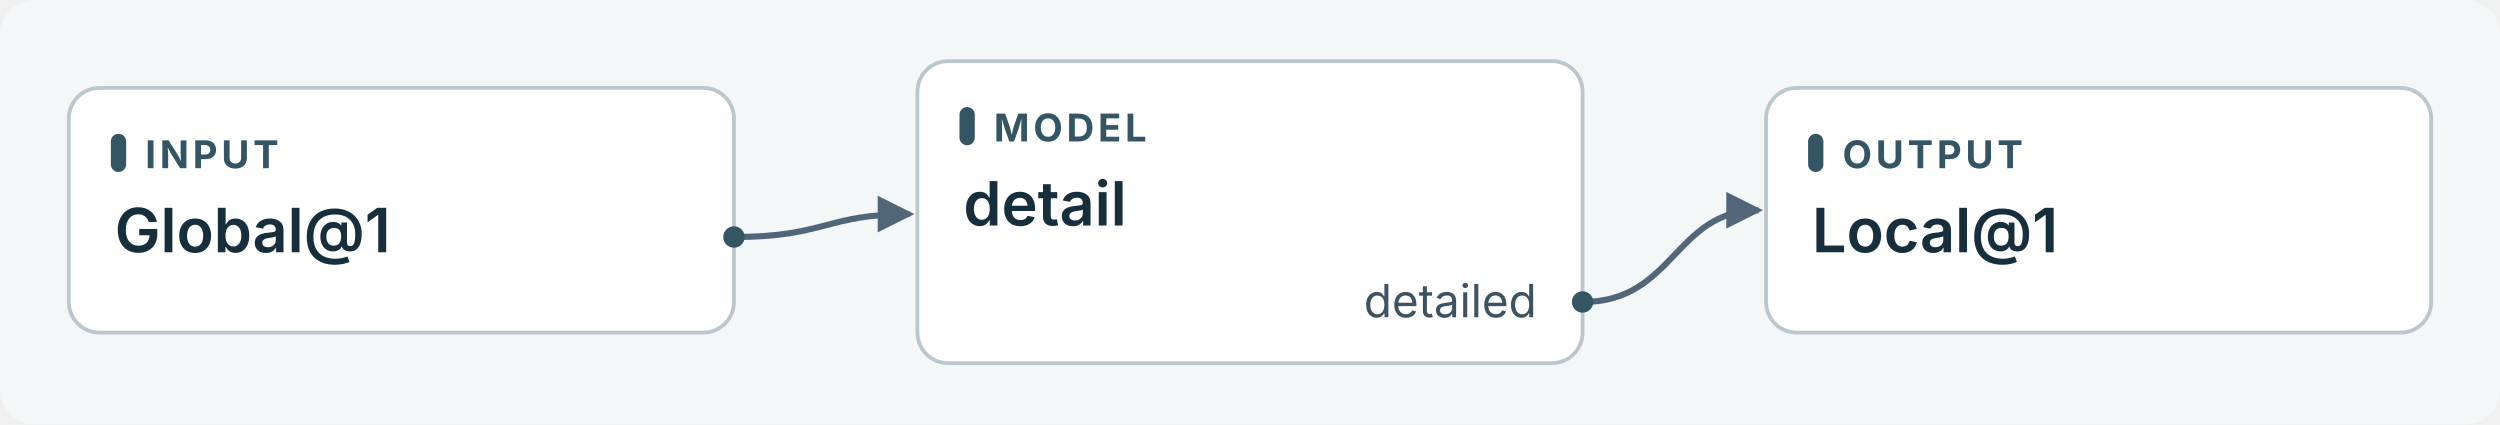
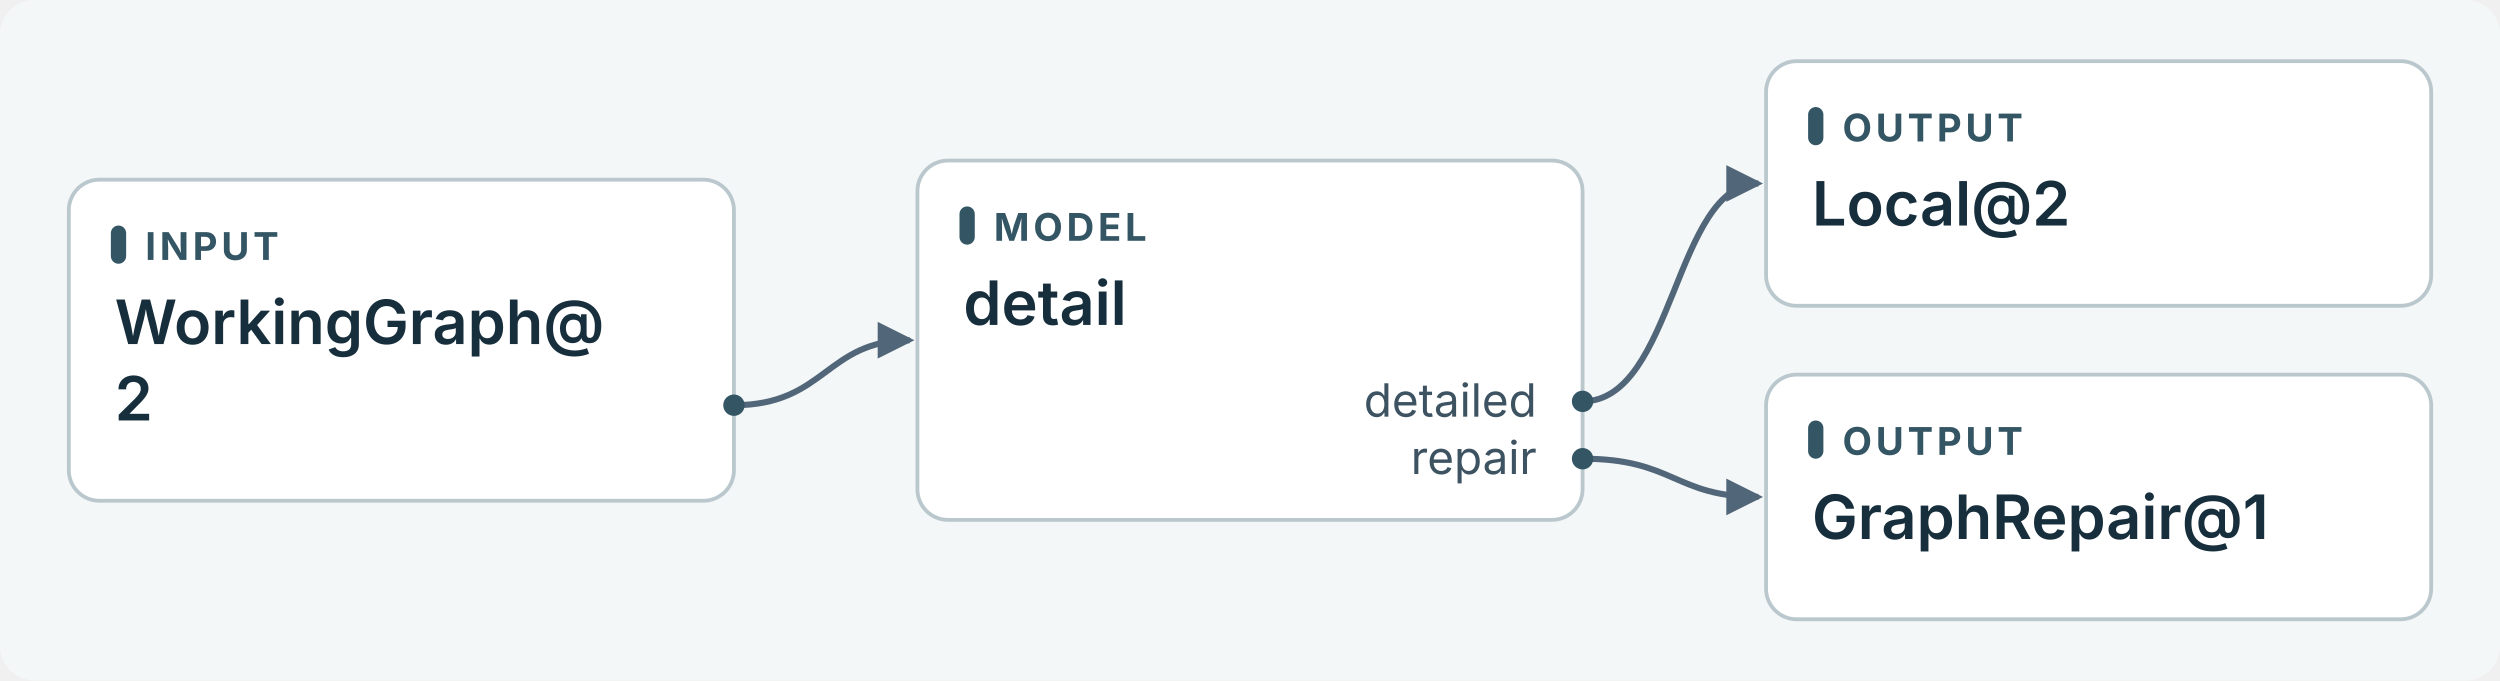
- <svg xmlns="http://www.w3.org/2000/svg" aria-labelledby="title desc" width="654" height="111" viewBox="0 0 654 111" role="img">
+ <svg xmlns="http://www.w3.org/2000/svg" aria-labelledby="title desc" width="654" height="178" viewBox="0 0 654 178" role="img">
  <defs>
    <marker id="arrow" viewBox="0 0 8 8" refX="7" refY="4" markerWidth="6" markerHeight="6" orient="auto">
      <path d="M0 0 L8 4 L0 8 Z" fill="#526679" />
    </marker>
  </defs>
-   <rect x="0" y="0" width="654" height="111" fill="#f4f7f8" rx="9" />
+   <rect x="0" y="0" width="654" height="178" fill="#f4f7f8" rx="9" />
  <g fill="none" stroke="#526679" stroke-width="1.6" stroke-linejoin="round">
-     <path d="M192 62 C216 62 216 56 238 56" marker-end="url(#arrow)" data-source="input" data-port="" data-target="handler" />
-     <path d="M414 79 C438 79 438 55 460 55" marker-end="url(#arrow)" data-source="handler" data-port="detailed" data-target="port:detailed" />
+     <path d="M192 106 C216 106 216 89 238 89" marker-end="url(#arrow)" data-source="input" data-port="" data-target="handler" />
+     <path d="M414 105 C438 105 438 48 460 48" marker-end="url(#arrow)" data-source="handler" data-port="detailed" data-target="port:detailed" />
+     <path d="M414 120 C438 120 438 130 460 130" marker-end="url(#arrow)" data-source="handler" data-port="repair" data-target="port:repair" />
  </g>
  <g data-node="input" font-family="Inter, Arial, sans-serif">
-     <rect x="18" y="23" width="174" height="64" rx="8" fill="white" stroke="#bac8ce" />
-     <rect x="29" y="35" width="4" height="10" rx="2" fill="#345564" />
-     <text x="38" y="44" fill="#345564" font-size="10" font-weight="700" letter-spacing="1">INPUT</text>
-     <text x="30" y="66" fill="#172e3c" font-size="16" font-weight="600">Global@1</text>
-     <circle cx="192" cy="62" r="2.8" fill="#345564" />
+     <rect x="18" y="47" width="174" height="84" rx="8" fill="white" stroke="#bac8ce" />
+     <rect x="29" y="59" width="4" height="10" rx="2" fill="#345564" />
+     <text x="38" y="68" fill="#345564" font-size="10" font-weight="700" letter-spacing="1">INPUT</text>
+     <text x="30" y="90" fill="#172e3c" font-size="16" font-weight="600">WorkingGraph@</text>
+     <text x="30" y="110" fill="#172e3c" font-size="16" font-weight="600">2</text>
+     <circle cx="192" cy="106" r="2.8" fill="#345564" />
  </g>
  <g data-node="handler" font-family="Inter, Arial, sans-serif">
-     <rect x="240" y="16" width="174" height="79" rx="8" fill="white" stroke="#bac8ce" />
-     <rect x="251" y="28" width="4" height="10" rx="2" fill="#345564" />
-     <text x="260" y="37" fill="#345564" font-size="10" font-weight="700" letter-spacing="1">MODEL</text>
-     <text x="252" y="59" fill="#172e3c" font-size="16" font-weight="600">detail</text>
-     <text x="402" y="83" fill="#3d5362" font-size="12" text-anchor="end">detailed</text>
-     <circle cx="414" cy="79" r="2.8" fill="#345564" />
+     <rect x="240" y="42" width="174" height="94" rx="8" fill="white" stroke="#bac8ce" />
+     <rect x="251" y="54" width="4" height="10" rx="2" fill="#345564" />
+     <text x="260" y="63" fill="#345564" font-size="10" font-weight="700" letter-spacing="1">MODEL</text>
+     <text x="252" y="85" fill="#172e3c" font-size="16" font-weight="600">detail</text>
+     <text x="402" y="109" fill="#3d5362" font-size="12" text-anchor="end">detailed</text>
+     <circle cx="414" cy="105" r="2.8" fill="#345564" />
+     <text x="402" y="124" fill="#3d5362" font-size="12" text-anchor="end">repair</text>
+     <circle cx="414" cy="120" r="2.8" fill="#345564" />
  </g>
  <g data-node="port:detailed" font-family="Inter, Arial, sans-serif">
-     <rect x="462" y="23" width="174" height="64" rx="8" fill="white" stroke="#bac8ce" />
-     <rect x="473" y="35" width="4" height="10" rx="2" fill="#345564" />
-     <text x="482" y="44" fill="#345564" font-size="10" font-weight="700" letter-spacing="1">OUTPUT</text>
-     <text x="474" y="66" fill="#172e3c" font-size="16" font-weight="600">Local@1</text>
+     <rect x="462" y="16" width="174" height="64" rx="8" fill="white" stroke="#bac8ce" />
+     <rect x="473" y="28" width="4" height="10" rx="2" fill="#345564" />
+     <text x="482" y="37" fill="#345564" font-size="10" font-weight="700" letter-spacing="1">OUTPUT</text>
+     <text x="474" y="59" fill="#172e3c" font-size="16" font-weight="600">Local@2</text>
+   </g>
+   <g data-node="port:repair" font-family="Inter, Arial, sans-serif">
+     <rect x="462" y="98" width="174" height="64" rx="8" fill="white" stroke="#bac8ce" />
+     <rect x="473" y="110" width="4" height="10" rx="2" fill="#345564" />
+     <text x="482" y="119" fill="#345564" font-size="10" font-weight="700" letter-spacing="1">OUTPUT</text>
+     <text x="474" y="141" fill="#172e3c" font-size="16" font-weight="600">GraphRepair@1</text>
  </g>
</svg>
